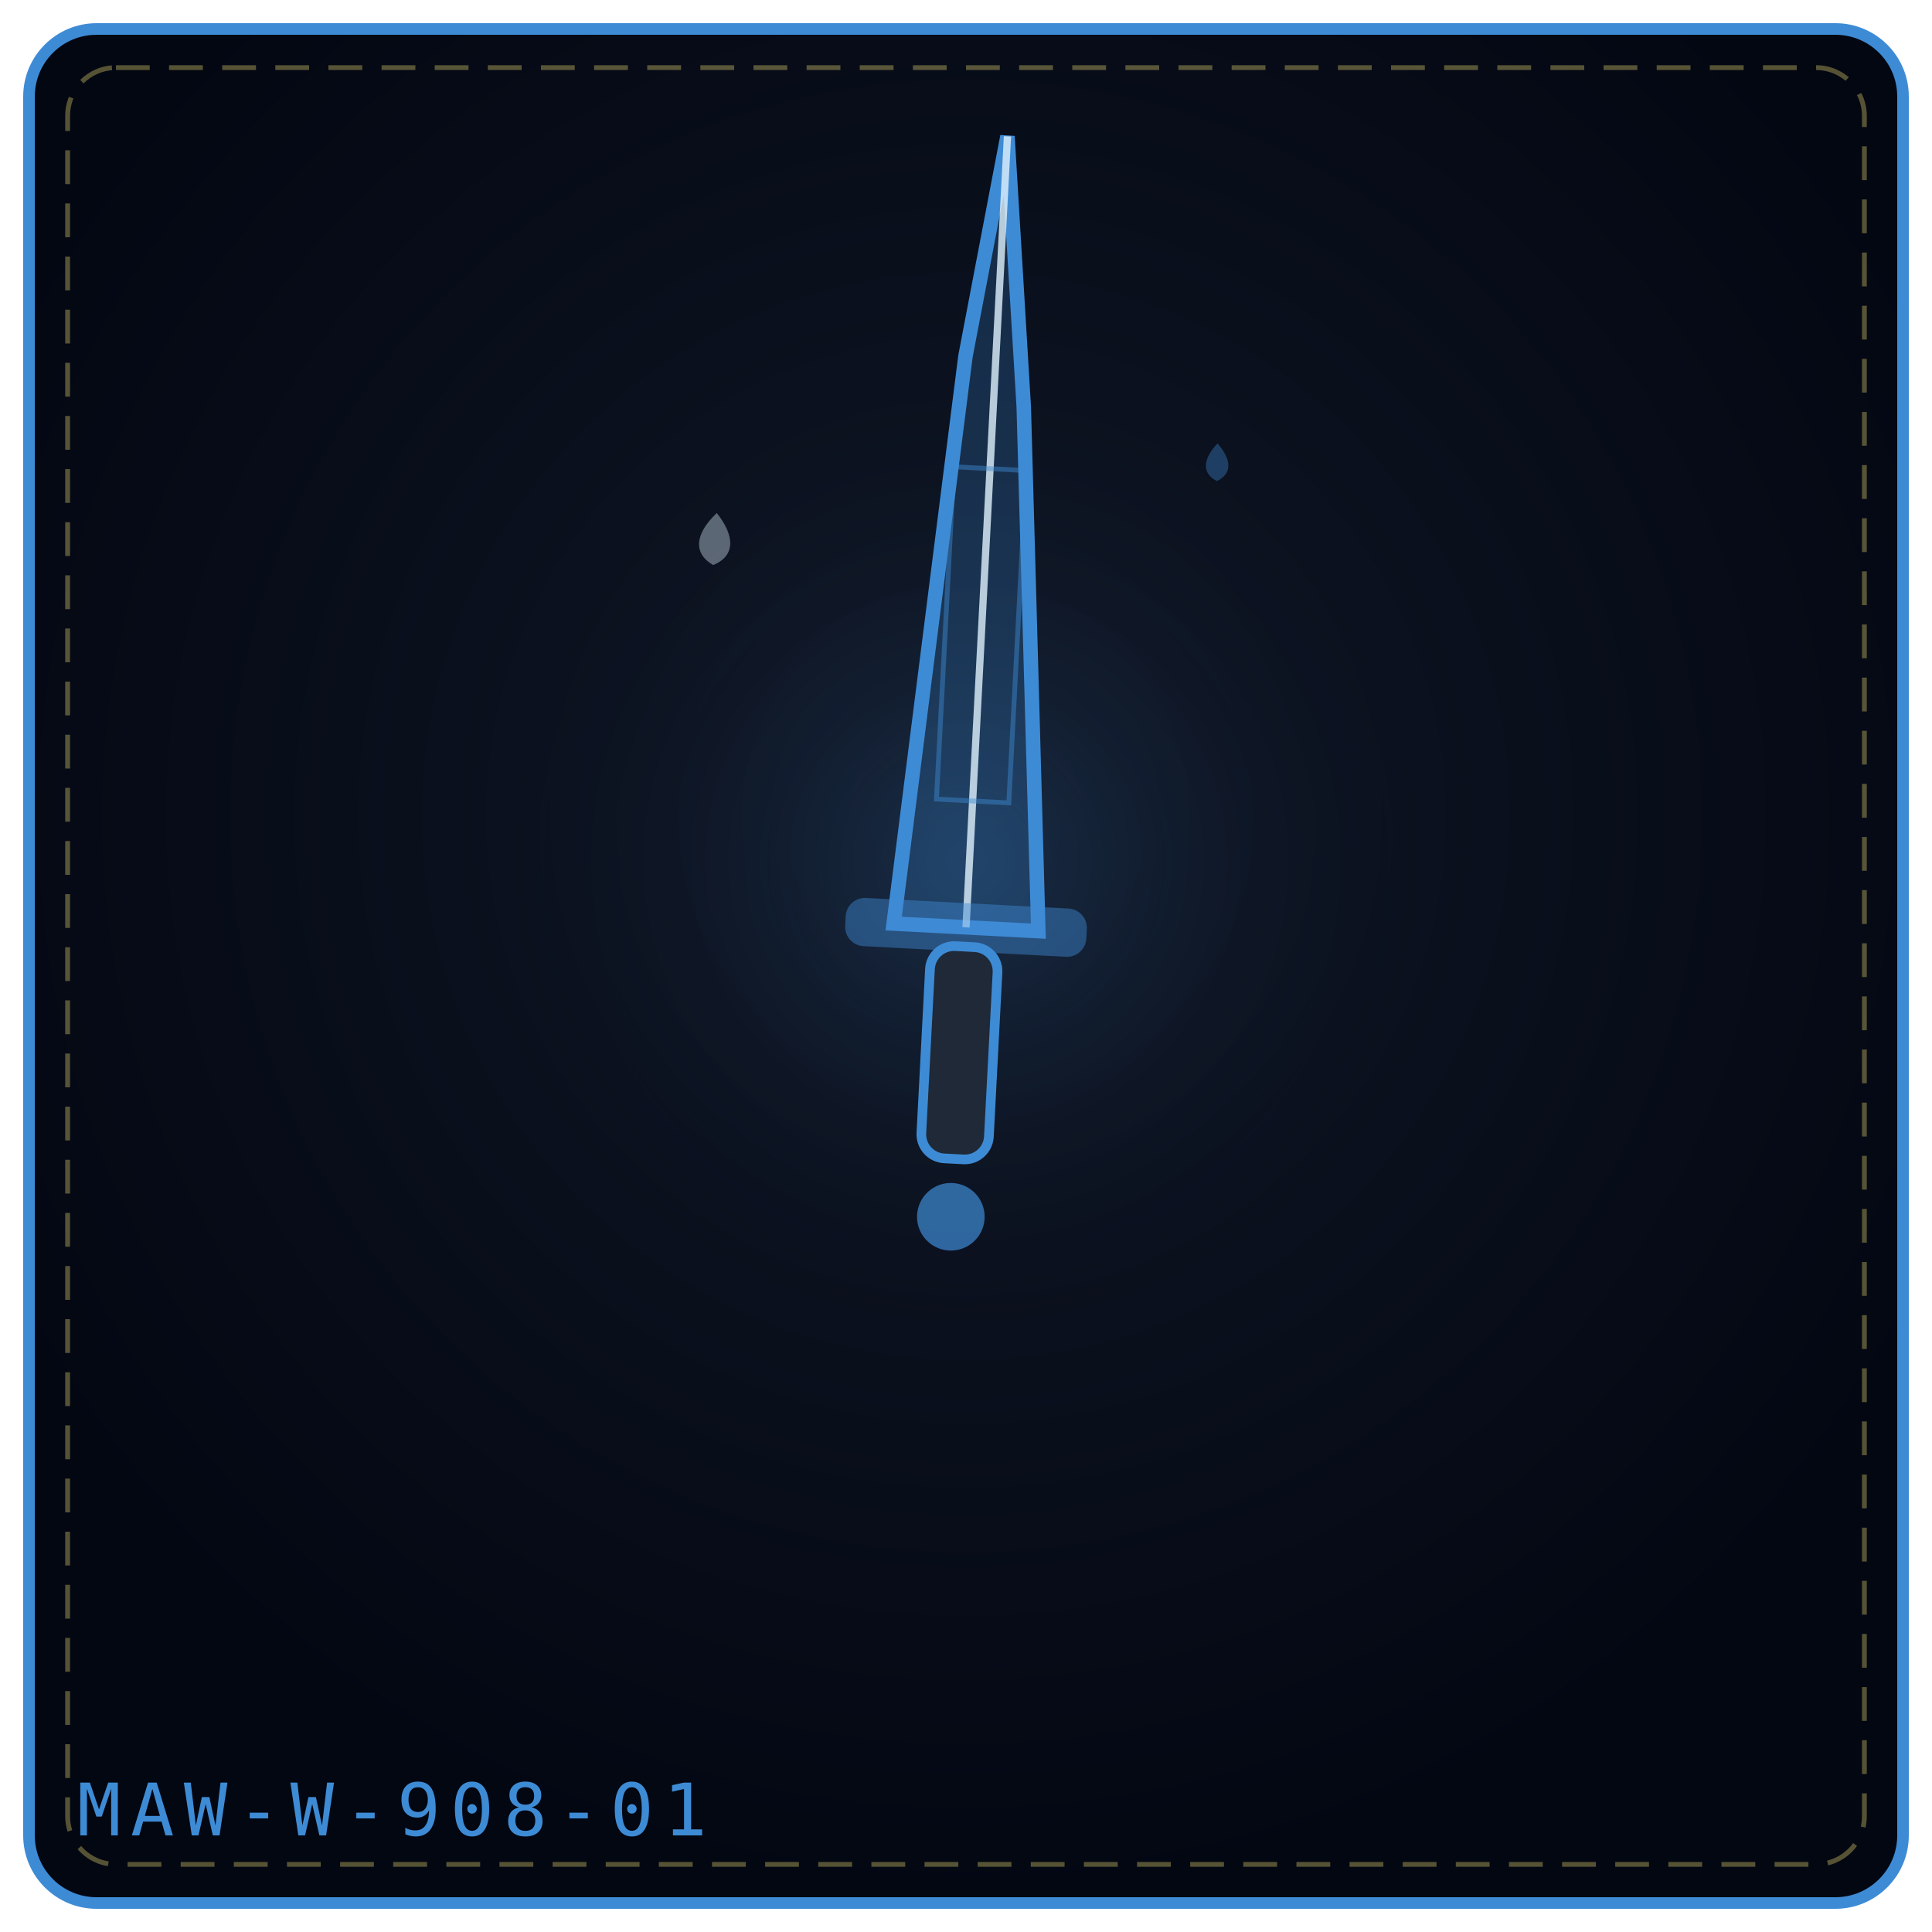
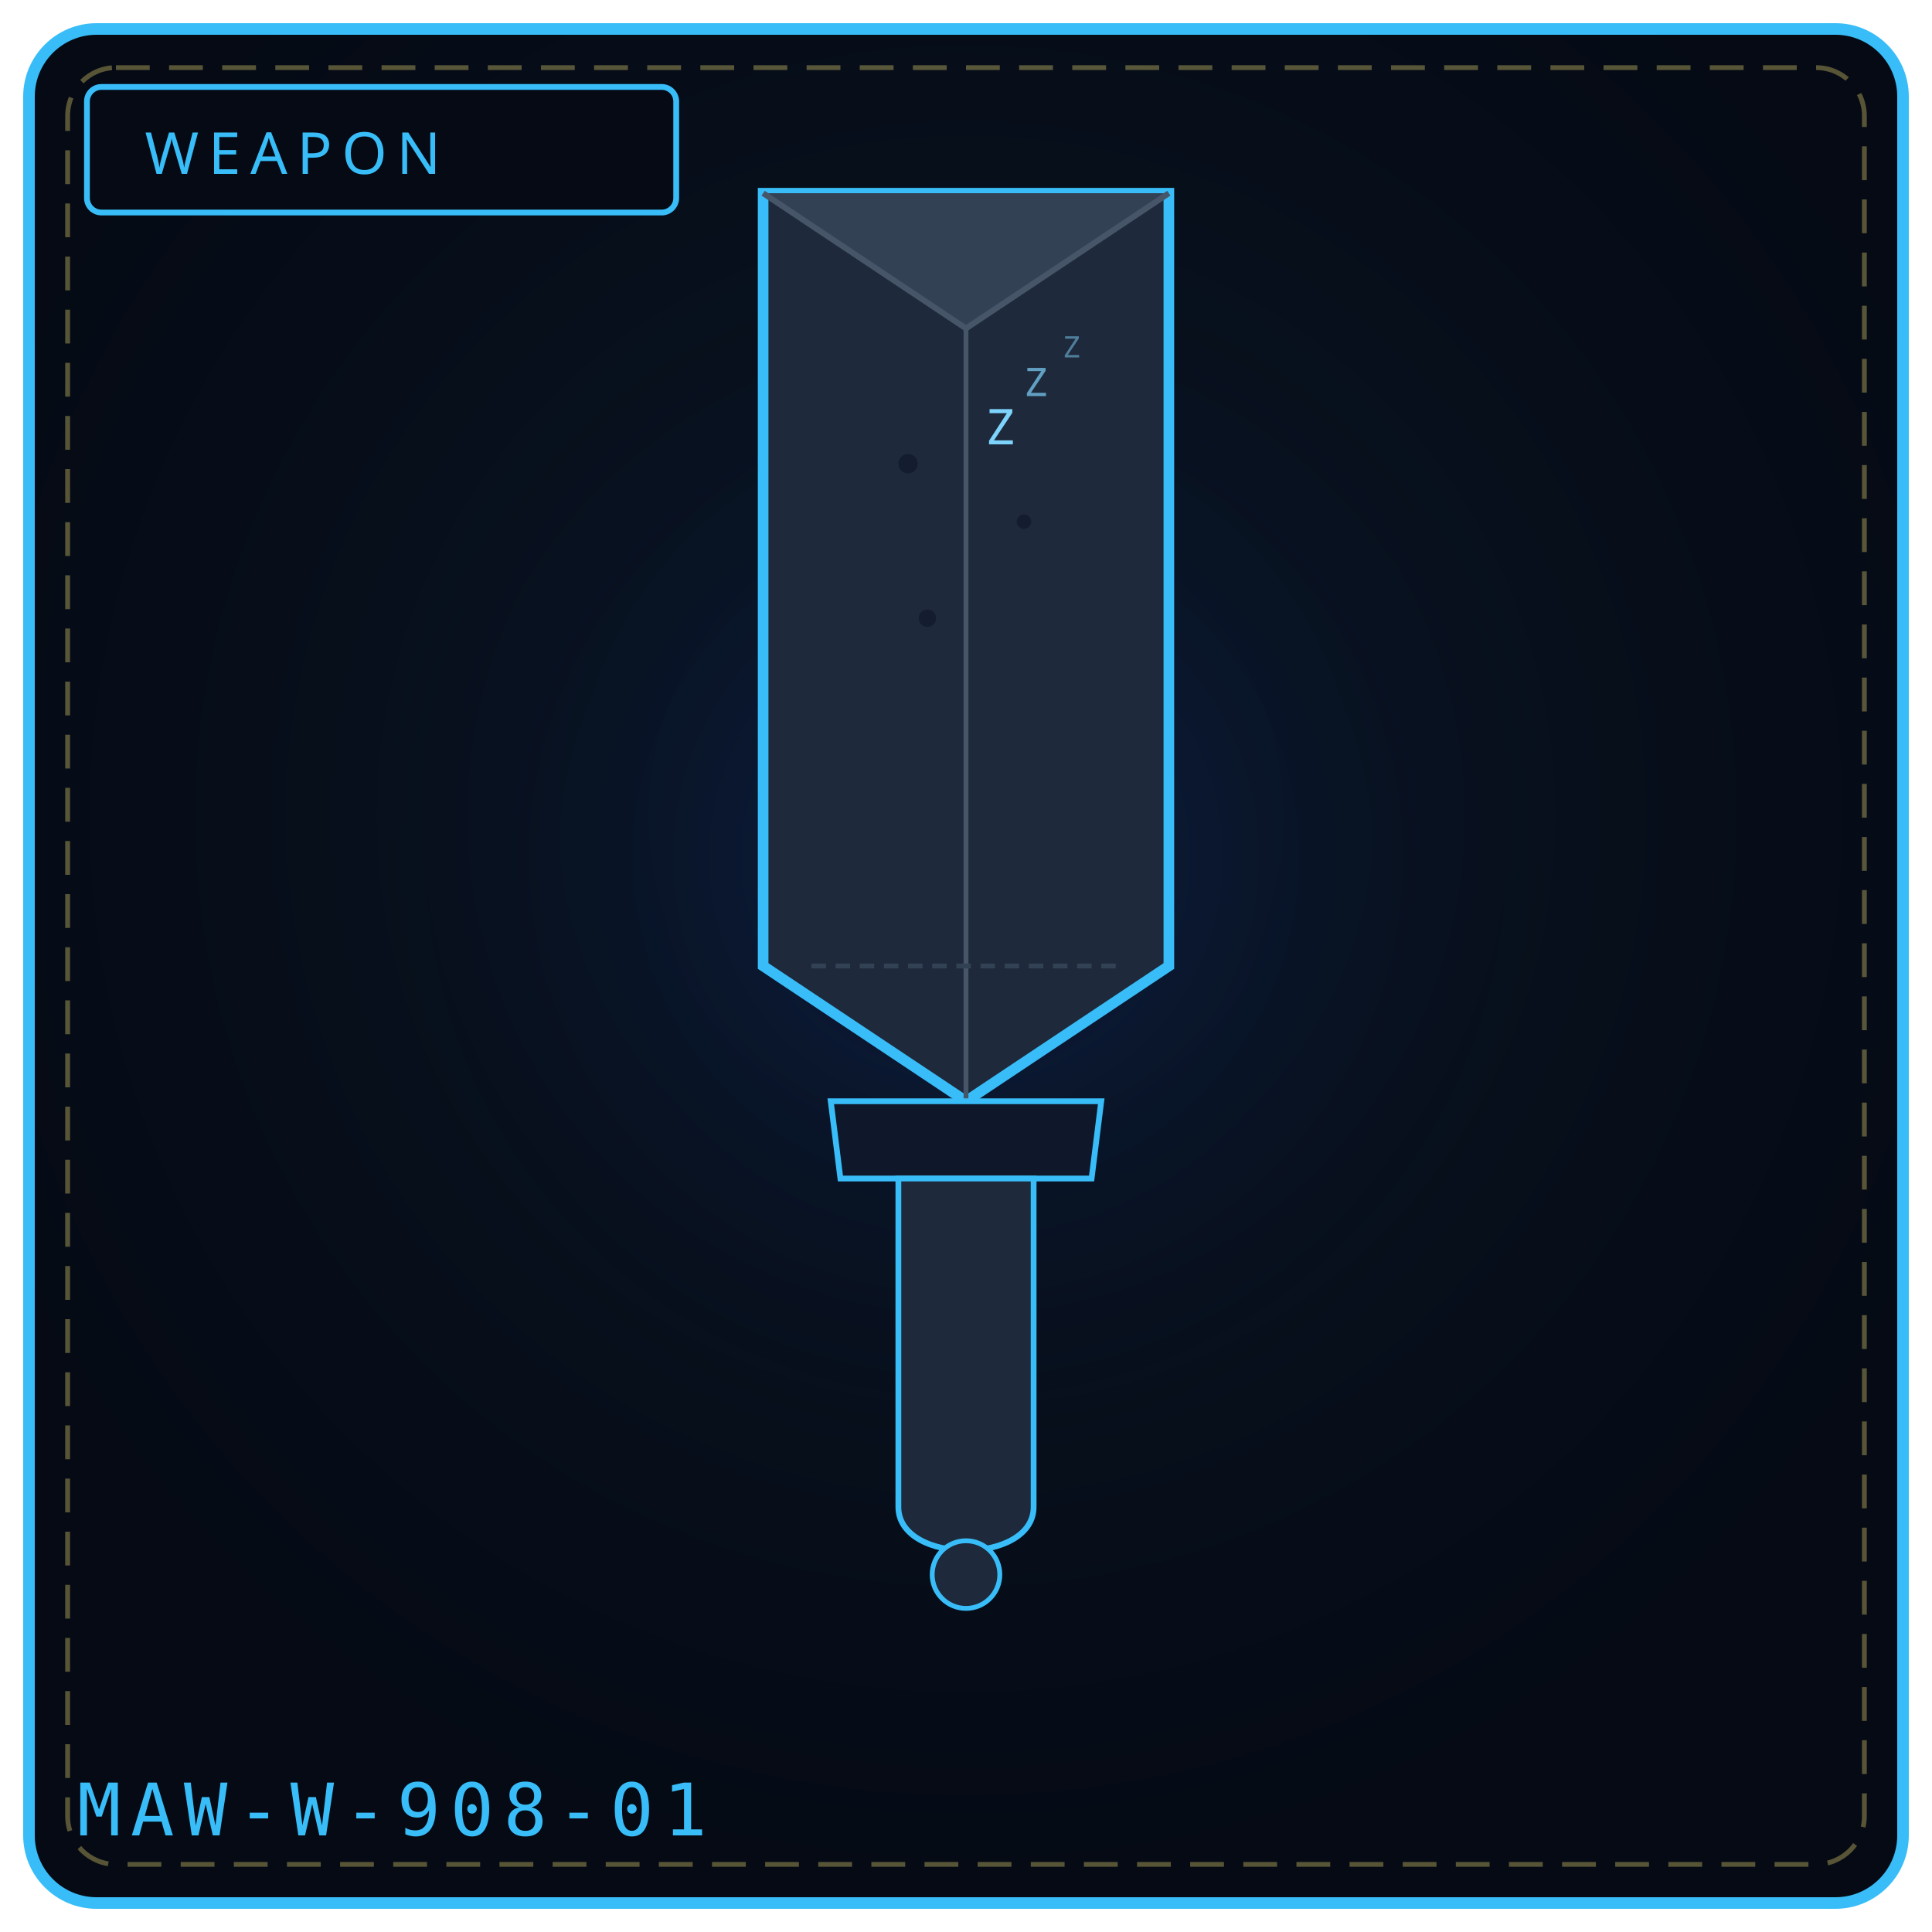
<svg xmlns="http://www.w3.org/2000/svg" viewBox="0 0 400 400" width="100%" height="100%" role="img" aria-label="UNWAKING BLOCK'S EDGE">
  <defs>
-     <radialGradient id="bg3e0b90" cx="50%" cy="42%" r="58%">
-       <stop offset="0%" stop-color="#111827" />
-       <stop offset="100%" stop-color="#030712" />
+     <radialGradient id="bg908" cx="50%" cy="42%" r="58%">
+       <stop offset="0%" stop-color="#0a1626" />
+       <stop offset="100%" stop-color="#050a14" />
    </radialGradient>
-     <radialGradient id="gl3e0b90" cx="50%" cy="46%" r="42%">
-       <stop offset="0%" stop-color="#3e8bd5" stop-opacity=".2" />
+     <radialGradient id="gl908" cx="50%" cy="46%" r="50%">
+       <stop offset="0%" stop-color="#1d4ed8" stop-opacity=".20" />
      <stop offset="100%" stop-color="#000" stop-opacity="0" />
    </radialGradient>
  </defs>
-   <rect x="6" y="6" width="388" height="388" rx="14" fill="url(#bg3e0b90)" stroke="#3e8bd5" stroke-width="2.4" />
+   <rect x="6" y="6" width="388" height="388" rx="14" fill="url(#bg908)" stroke="#38bdf8" stroke-width="2.4" />
  <rect x="14" y="14" width="372" height="372" rx="10" fill="none" stroke="#f1df76" stroke-width="1" stroke-dasharray="7 4" opacity=".35" />
-   <circle cx="200" cy="188" r="122" fill="url(#gl3e0b90)" />
-   <g transform="rotate(3 200.0 192.0)">
-     <path d="M185.0 192.0 L193.7 73.92 L200.0 28.0 L206.3 83.76 L215.0 192.0 Z" fill="#3e8bd5" fill-opacity=".24" stroke="#3e8bd5" stroke-width="3" />
-     <path d="M200.0 192.0 L200.0 28.0" fill="none" stroke="#e0f2fe" stroke-width="1.5" opacity=".8" />
-     <rect x="192.5" y="96.9" width="15.0" height="68.9" fill="none" stroke="#3e8bd5" stroke-width="1" opacity=".45" />
-     <rect x="175.0" y="187.0" width="50.0" height="10" rx="4" fill="#3e8bd5" fill-opacity=".45" />
-     <rect x="193.0" y="196.0" width="14" height="44.0" rx="5" fill="#1f2937" stroke="#3e8bd5" stroke-width="2" />
-     <circle cx="200.0" cy="252.0" r="7.0" fill="#3e8bd5" fill-opacity=".7" />
+   <circle cx="200" cy="188" r="132" fill="url(#gl908)" />
+   <rect x="18" y="18" width="122" height="26" rx="3" fill="#050a14" stroke="#38bdf8" stroke-width="1.2" />
+   <text x="30" y="36" fill="#38bdf8" font-family="Impact, Arial Black, sans-serif" font-size="12" letter-spacing="2">WEAPON</text>
+   <path d="M158 40 L 242 40 L 242 200 L 200 228 L 158 200 Z" fill="#1e293b" stroke="#38bdf8" stroke-width="2.2" />
+   <path d="M158 40 L 200 68 L 242 40" fill="#334155" stroke="#475569" stroke-width="1.2" />
+   <path d="M200 68 L 200 228" stroke="#475569" stroke-width="1" />
+   <g fill="#0f172a" opacity=".7">
+     <circle cx="188" cy="96" r="2" />
+     <circle cx="212" cy="108" r="1.5" />
+     <circle cx="192" cy="128" r="1.8" />
  </g>
-   <g transform="rotate(4 148.0 112.0)" opacity=".9">
-     <path d="M148.0 106.2 C152.3 110.9, 152.3 114.9, 148.0 117.0 C143.7 114.9, 143.7 110.9, 148.0 106.2 Z" fill="#e0f2fe" opacity=".42" />
-   </g>
-   <g transform="rotate(1 252.0 96.0)" opacity=".9">
-     <path d="M252.0 91.8 C255.1 95.2, 255.1 98.1, 252.0 99.6 C248.9 98.1, 248.9 95.2, 252.0 91.8 Z" fill="#3e8bd5" opacity=".42" />
-   </g>
-   <text x="16" y="380" font-family="monospace" font-size="15" letter-spacing="2" fill="#3e8bd5">MAW-W-908-01</text>
+   <text x="204" y="92" fill="#7dd3fc" font-family="monospace" font-size="10">Z</text>
+   <text x="212" y="82" fill="#7dd3fc" font-family="monospace" font-size="8" opacity=".7">Z</text>
+   <text x="220" y="74" fill="#7dd3fc" font-family="monospace" font-size="6" opacity=".5">Z</text>
+   <path d="M168 200 L 232 200" stroke="#334155" stroke-width="1" stroke-dasharray="3 2" />
+   <path d="M172 228 L 228 228 L 226 244 L 174 244 Z" fill="#0f172a" stroke="#38bdf8" stroke-width="1.2" />
+   <path d="M186 244 L 186 312 C 186 324, 214 324, 214 312 L 214 244 Z" fill="#1e293b" stroke="#38bdf8" stroke-width="1.2" />
+   <circle cx="200" cy="326" r="7" fill="#1e293b" stroke="#38bdf8" stroke-width="1" />
+   <text x="16" y="380" font-family="monospace" font-size="15" letter-spacing="2" fill="#38bdf8">MAW-W-908-01</text>
</svg>
